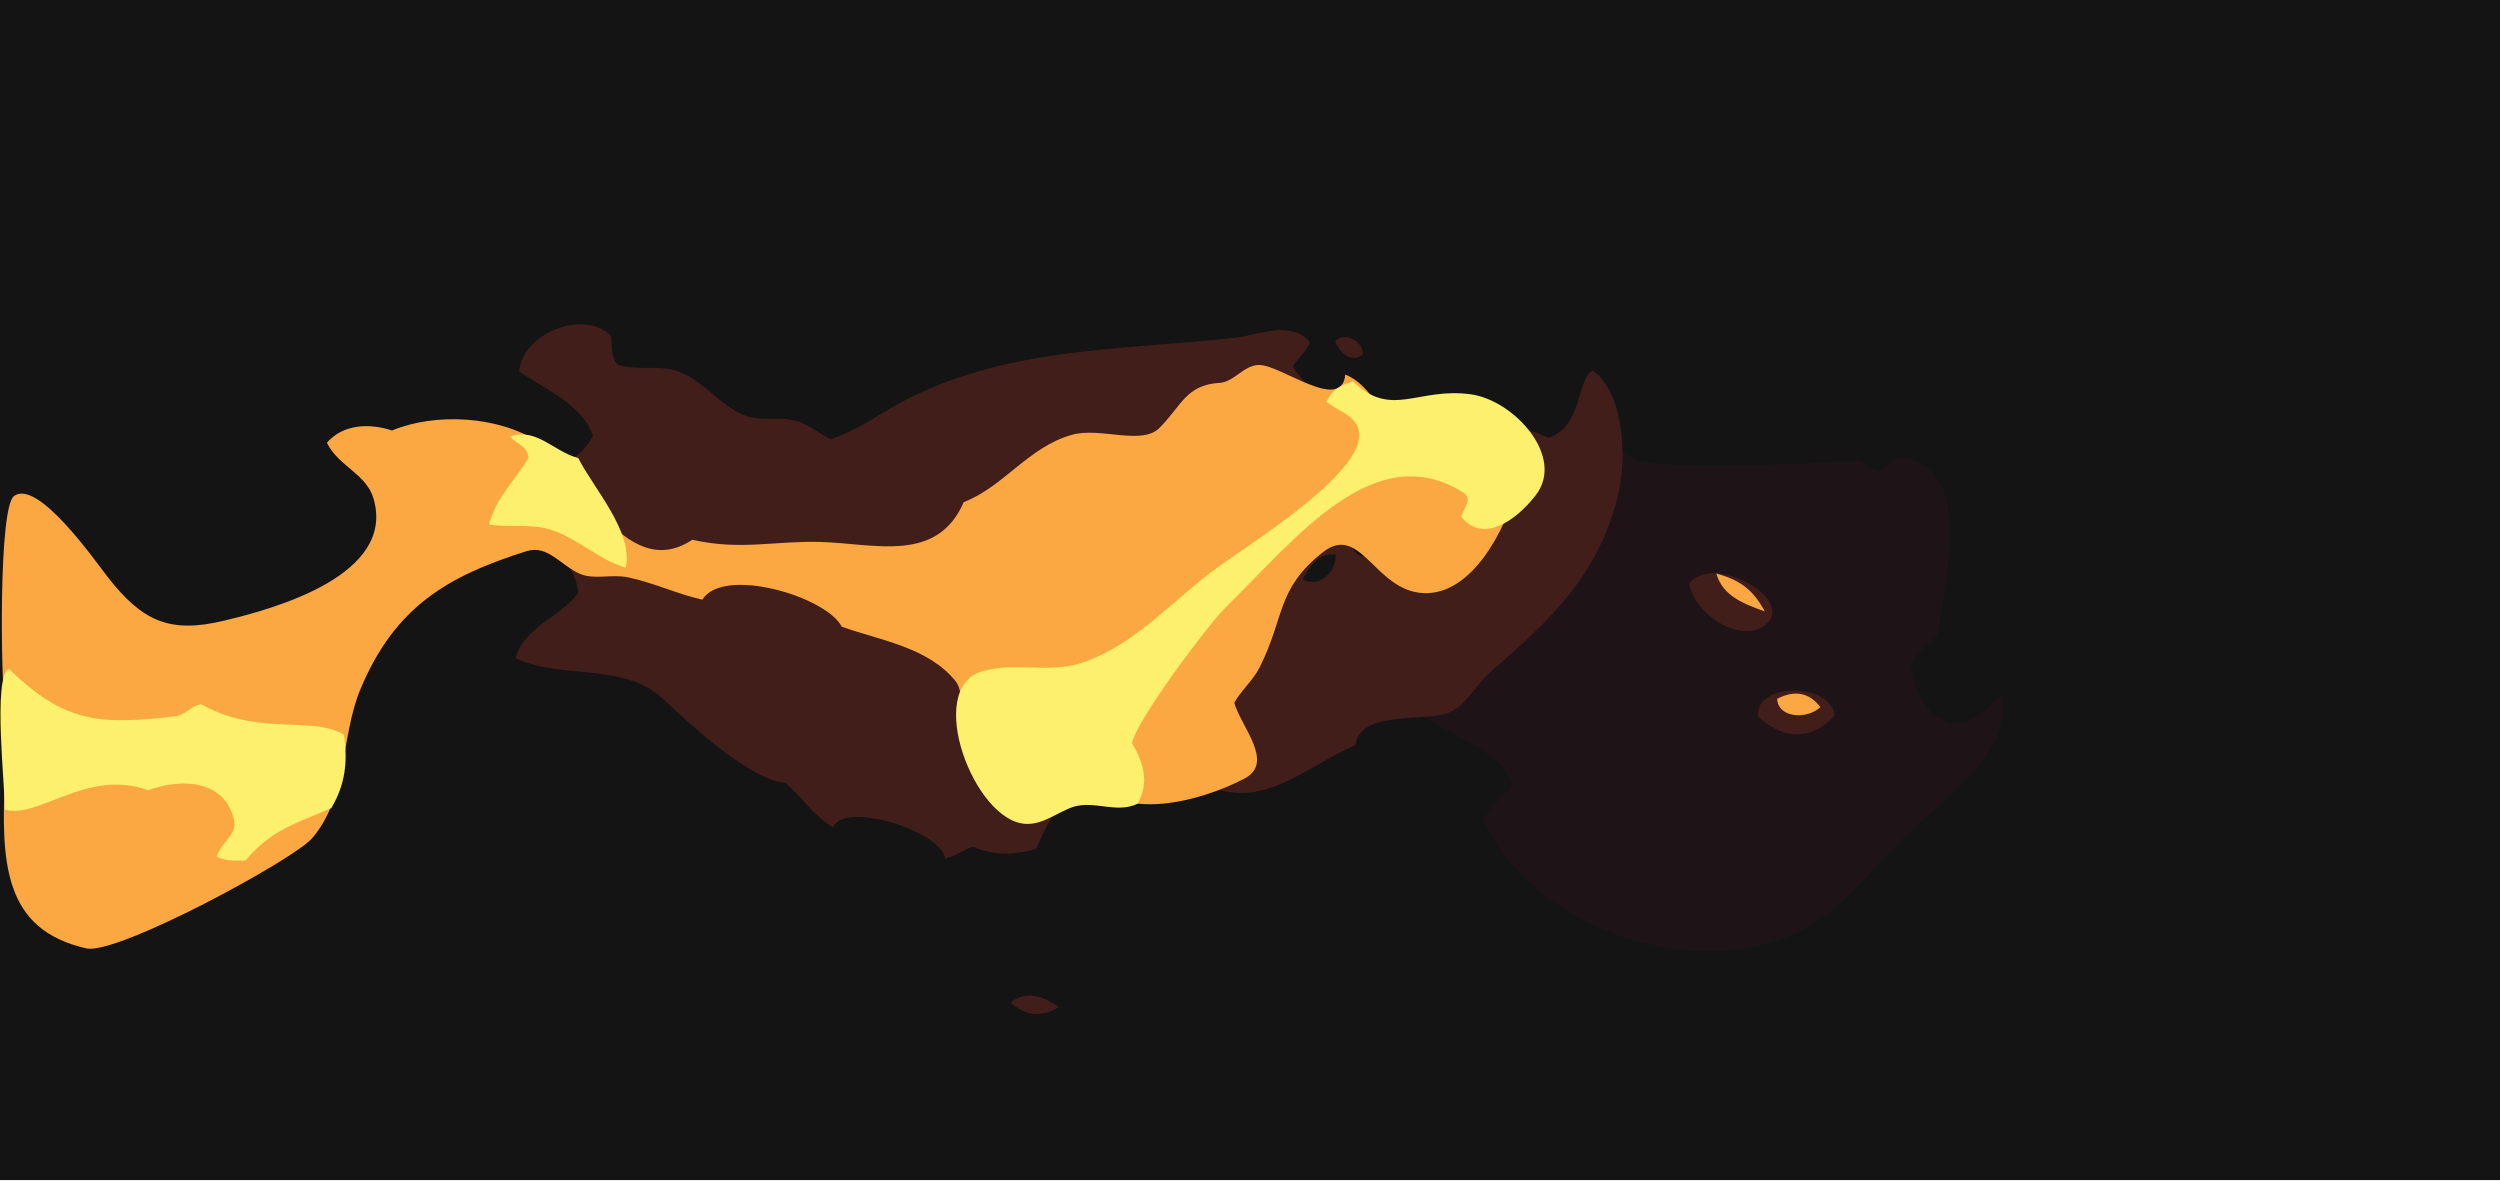
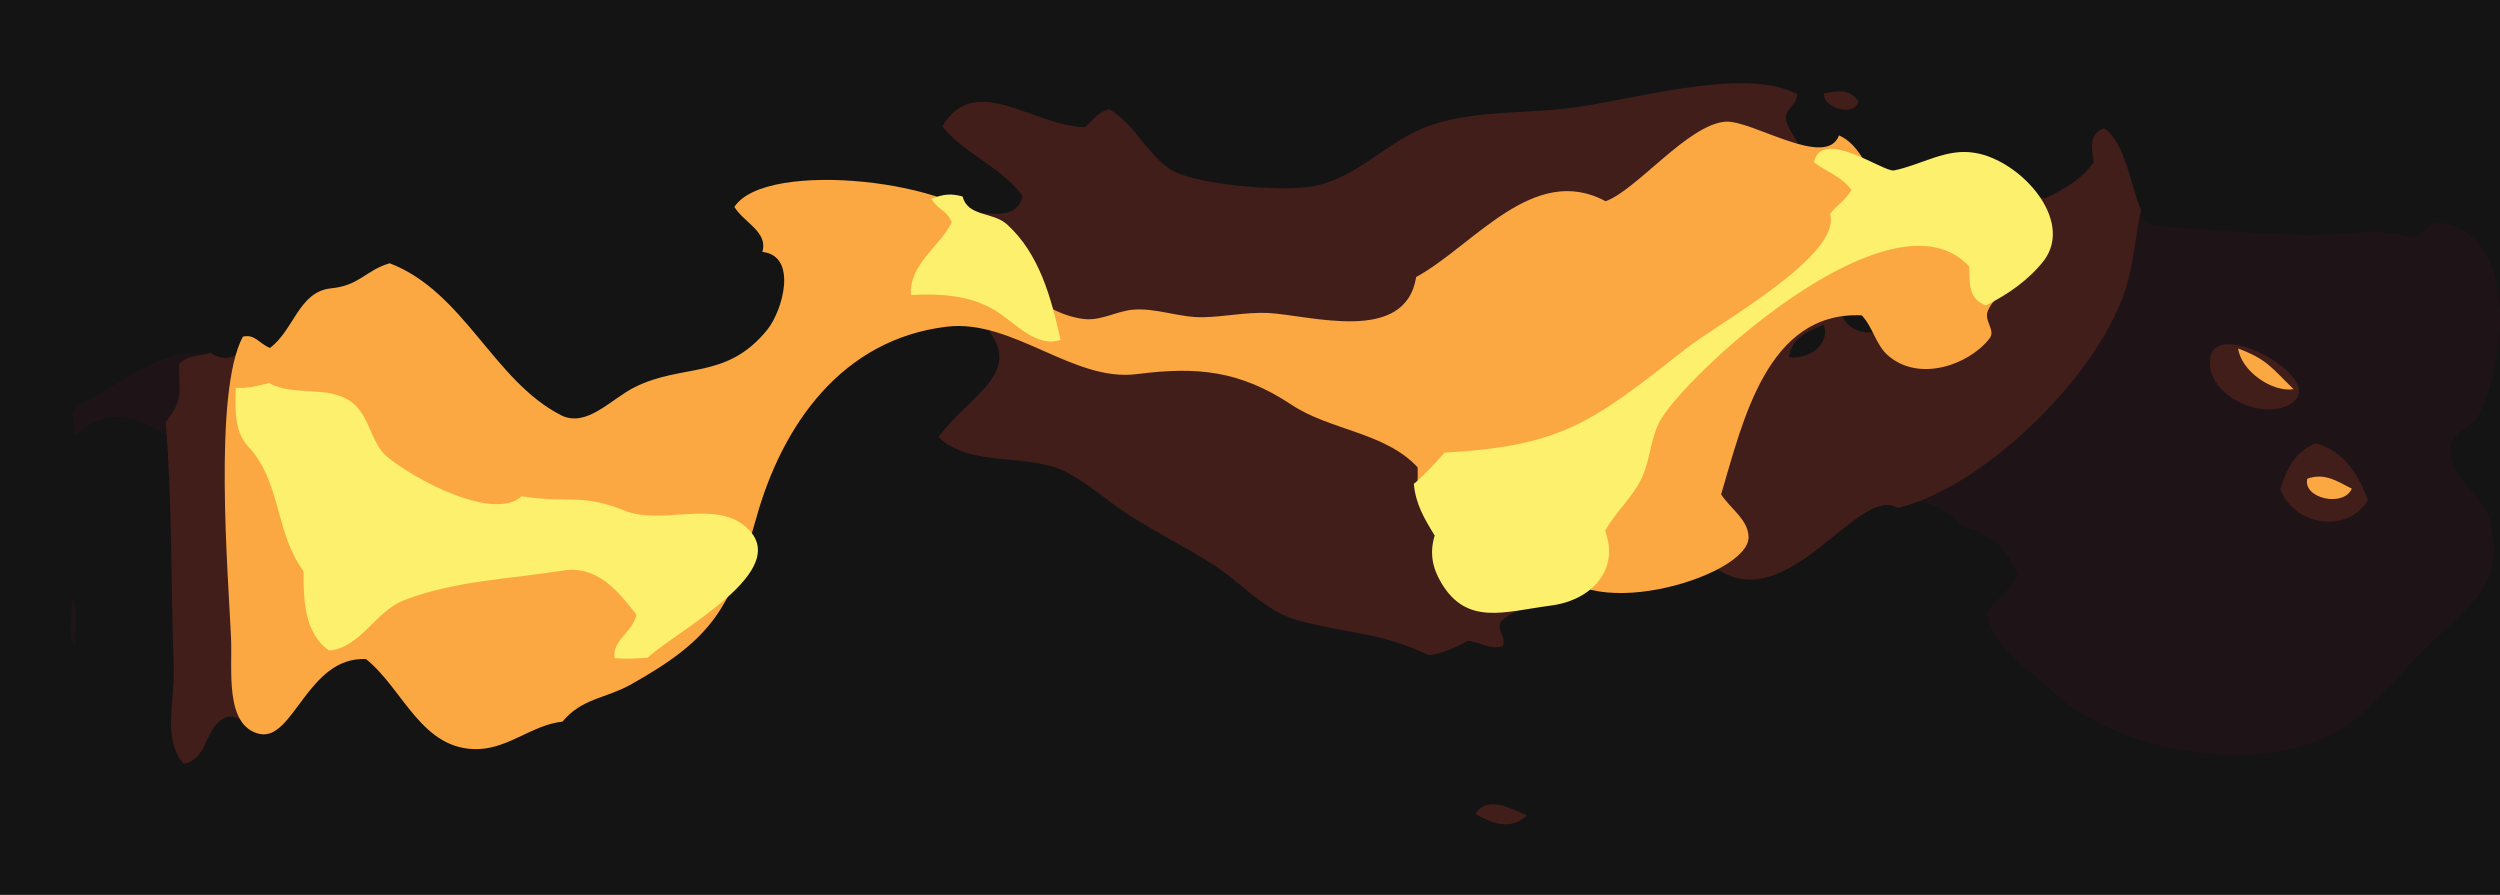
- <svg xmlns="http://www.w3.org/2000/svg" width="572" height="270" viewBox="0 0 572 270">
-   <rect width="572" height="270" fill="#141414" />
-   <path id="smoke" fill="#1e1418" fill-rule="evenodd" d="M339.4,187.5 C341.0,184.2 344.4,182.6 345.9,179.3 C344.3,172.4 330.0,167.1 324.4,163.1 C317.0,157.8 341.0,143.2 345.8,139.7 C351.9,135.3 356.4,127.0 355.0,119.4 C359.6,113.3 359.5,103.9 367.3,100.7 C370.3,101.7 371.8,104.6 374.7,105.4 C382.0,107.6 416.4,106.1 424.1,105.4 C426.6,105.1 427.7,107.5 430.0,108.0 C432.2,106.9 433.1,104.3 435.5,104.8 C451.7,107.5 445.0,132.6 443.3,145.3 C441.2,147.5 438.8,149.2 437.2,151.9 C437.7,157.3 441.2,165.7 447.8,165.5 C452.0,165.4 454.6,161.8 457.8,159.3 C461.0,173.0 442.9,184.2 435.1,192.0 C427.1,200.1 420.2,209.7 409.3,214.2 C385.4,224.0 350.1,211.8 339.4,187.5Z" />
-   <path id="ember" fill="#421e1a" fill-rule="evenodd" d="M216.3,196.4 C215.1,190.0 193.1,183.2 190.6,189.3 C186.2,186.7 183.5,182.4 179.7,179.1 C171.8,178.6 157.7,165.6 151.7,159.9 C142.8,151.5 128.2,155.5 118.0,150.6 C119.5,143.8 128.3,141.1 132.3,135.7 C132.1,132.6 130.6,130.3 129.2,127.5 C129.9,125.3 131.4,123.8 132.0,121.5 C131.0,119.1 129.7,118.6 127.2,117.7 C125.8,113.0 121.9,108.3 123.9,103.4 C126.6,102.4 128.3,104.4 131.1,104.8 C133.2,103.4 134.5,101.9 135.7,99.7 C133.2,92.5 124.7,89.1 118.8,85.0 C119.5,76.2 133.5,70.7 139.8,76.8 C140.1,79.4 139.7,81.3 141.2,83.4 C145.9,85.0 150.8,83.3 155.5,85.1 C161.0,87.2 164.6,92.6 170.0,94.9 C174.0,96.6 178.2,95.2 182.2,96.3 C185.2,97.2 187.4,99.2 190.1,100.5 C195.9,98.6 200.6,95.1 205.9,92.2 C230.0,79.3 256.2,80.2 282.4,77.3 C288.1,76.7 295.2,73.1 299.7,78.3 C298.8,80.5 297.1,81.9 295.8,83.8 C296.9,86.1 298.9,86.7 298.8,89.2 C290.8,98.6 279.6,95.4 268.3,104.0 C263.0,108.1 257.6,104.6 251.3,105.7 C231.7,109.0 224.0,123.0 213.4,136.4 C210.6,135.3 208.7,135.0 206.8,137.4 C208.9,142.9 216.2,151.5 222.5,151.6 C225.1,156.1 228.9,160.4 230.5,165.4 C232.0,169.7 230.5,174.6 233.2,178.4 C235.5,181.4 239.4,181.9 241.8,184.8 C240.1,187.8 238.4,190.9 237.1,194.2 C232.1,195.7 227.5,195.8 222.6,193.7 C220.3,194.5 218.6,195.9 216.3,196.4Z M305.5,78.1 C307.7,75.8 311.9,78.0 311.8,81.1 C309.4,83.1 306.6,81.0 305.5,78.1Z M274.7,179.0 C279.1,171.7 275.5,168.5 274.9,160.0 C274.0,149.3 301.6,110.3 315.5,118.8 C314.8,122.0 311.2,122.1 309.1,124.3 C310.1,130.1 318.6,126.3 322.1,124.3 C329.0,125.1 341.0,112.7 344.3,106.4 C346.0,103.1 344.5,100.1 348.1,98.1 C350.4,98.4 352.2,99.3 354.3,100.2 C362.2,97.6 360.8,86.3 364.4,84.8 C371.5,89.7 372.1,104.1 370.5,111.8 C366.5,130.9 354.8,141.9 340.9,153.8 C337.5,156.8 335.6,161.5 331.3,163.1 C325.3,165.3 311.3,162.4 310.1,170.5 C298.2,175.6 288.4,186.2 274.7,179.0Z M306.3,88.8 C308.6,87.5 312.4,89.6 311.2,91.9 C308.7,92.6 306.6,91.4 306.3,88.8Z M386.5,133.5 C392.0,126.4 411.0,137.2 404.0,142.9 C398.4,147.5 387.7,140.6 386.5,133.5Z M305.6,126.9 C301.6,126.4 299.9,129.4 298.0,132.5 C301.6,134.7 305.8,131.0 305.6,126.9Z M402.3,164.0 C401.2,156.2 418.7,155.9 419.8,163.7 C414.5,169.5 408.1,169.3 402.3,164.0Z M231.2,229.4 C234.9,226.5 238.7,228.0 242.3,230.4 C238.3,232.9 234.7,232.4 231.2,229.4Z" />
-   <path id="orange" fill="#fca842" fill-rule="evenodd" d="M19.8,217.0 C0.7,212.7 0.3,197.3 1.1,177.8 C3.8,174.5 9.0,175.6 11.2,172.0 C13.8,167.7 4.4,165.8 1.2,163.4 C0.1,154.3 -0.3,116.2 3.2,113.5 C8.6,109.5 21.6,128.1 24.7,132.1 C32.6,142.2 38.9,145.0 51.3,142.0 C63.6,139.1 90.4,131.4 85.5,114.2 C83.9,108.4 77.4,106.7 74.8,101.3 C78.5,97.0 84.6,96.8 89.7,98.5 C99.5,94.4 114.1,95.1 123.3,101.2 C131.8,106.8 142.8,133.9 158.4,123.5 C169.5,126.0 177.2,123.7 187.8,124.0 C200.3,124.4 214.4,128.9 220.5,114.9 C229.7,111.3 235.3,102.3 245.2,99.5 C251.8,97.6 261.3,102.1 265.4,97.8 C270.4,92.7 271.4,88.1 279.0,87.6 C282.4,87.4 284.5,83.6 288.0,83.5 C293.0,83.4 307.0,94.6 307.8,85.7 C313.9,88.1 315.8,95.4 320.9,99.1 C323.9,101.4 327.7,100.8 331.3,101.6 C337.5,102.9 342.3,107.6 347.0,111.5 C344.6,120.8 336.9,136.3 325.6,135.7 C314.5,135.1 311.3,119.5 302.6,126.4 C292.0,134.8 294.0,141.2 288.2,152.7 C286.7,155.7 284.0,157.9 282.4,160.8 C283.9,166.2 291.7,174.4 284.8,178.1 C274.6,183.5 253.7,189.3 247.8,175.3 C252.1,171.4 256.9,161.5 250.0,159.1 C242.1,156.5 240.5,166.9 233.7,167.8 C229.8,164.7 226.9,163.8 222.7,166.4 C218.3,165.0 221.2,159.0 218.6,155.8 C212.3,148.1 201.7,146.6 192.6,143.4 C189.0,136.4 165.4,129.5 160.7,137.2 C154.9,135.9 149.5,133.3 143.7,132.1 C140.0,131.3 136.0,132.7 132.7,131.3 C128.2,129.3 125.3,124.6 120.5,126.1 C102.4,131.8 90.4,138.8 82.5,157.6 C77.9,168.6 79.6,182.3 71.4,191.8 C67.2,196.7 26.9,218.5 19.8,217.0Z M403.8,139.9 C399.1,138.2 394.1,136.4 392.7,131.2 C398.2,132.8 401.0,134.8 403.8,139.9Z M406.6,159.9 C410.4,157.9 413.9,158.3 416.5,161.8 C413.5,164.6 406.9,164.4 406.6,159.9Z M65.4,180.2 C64.5,177.7 61.0,177.7 59.5,179.9 C61.3,181.8 63.4,181.9 65.4,180.2Z" />
-   <path id="gold" fill="#fcf06c" fill-rule="evenodd" d="M224.7,153.6 C232.0,151.4 240.0,154.1 247.4,151.7 C259.1,147.8 267.1,138.6 276.6,131.3 C284.1,125.4 315.3,106.9 310.5,97.4 C309.2,94.7 305.8,93.9 303.5,91.9 C304.9,89.1 306.6,88.1 309.6,87.3 C318.3,95.8 324.4,88.6 336.4,90.2 C346.4,91.5 358.3,104.6 351.3,113.4 C346.7,119.3 339.2,124.4 334.3,118.2 C335.2,115.9 336.9,114.1 334.8,112.7 C314.4,99.8 296.3,123.5 280.5,138.9 C276.4,142.9 260.1,164.7 259.0,170.0 C261.7,174.6 263.0,179.0 260.3,183.9 C255.4,186.2 250.5,183.1 245.6,184.6 C242.0,185.8 238.7,188.7 234.7,188.5 C222.9,188.0 211.4,157.5 224.7,153.6Z M143.2,129.9 C137.0,128.1 132.5,123.4 126.3,121.3 C121.7,119.7 116.7,120.8 111.9,120.0 C113.5,113.8 117.7,110.1 120.9,104.8 C120.7,102.0 118.7,102.0 116.7,99.9 C122.7,97.7 126.8,103.4 132.3,104.8 C135.9,111.9 144.9,121.6 143.2,129.9Z M56.2,196.9 C53.8,196.9 51.8,197.1 49.6,196.0 C50.6,192.5 54.5,191.0 53.5,187.4 C51.2,178.4 41.6,178.0 33.9,180.8 C19.9,175.7 8.6,187.6 1.1,185.2 C1.2,180.2 -1.7,155.1 2.0,153.0 C14.8,165.4 22.6,165.9 40.0,163.9 C42.3,163.7 43.6,161.6 46.0,161.1 C58.9,168.5 71.6,163.7 78.7,168.1 C79.6,174.3 79.0,179.5 75.8,184.9 C68.1,188.3 62.0,189.8 56.2,196.9Z" />
+ <svg xmlns="http://www.w3.org/2000/svg" width="528" height="189" viewBox="0 0 528 189">
+   <rect width="528" height="189" fill="#141414" />
+   <path id="smoke" fill="#1e1418" fill-rule="evenodd" d="M419.7,129.4 C421.4,126.2 424.8,124.9 426.1,121.4 C424.1,116.0 420.4,112.4 414.6,111.3 C411.7,108.3 409.0,106.4 404.8,105.8 C403.1,103.7 402.0,101.6 404.1,100.0 C415.5,90.8 436.6,76.3 435.7,60.9 C439.4,55.1 439.0,44.9 446.1,43.1 C449.7,42.2 451.3,46.0 454.5,47.6 C455.2,48.0 483.4,49.7 486.2,49.7 C494.9,49.9 501.2,47.7 509.9,50.3 C512.2,49.3 513.2,46.7 515.7,47.1 C531.8,49.9 529.5,76.0 523.4,87.8 C522.0,90.5 518.0,91.1 517.6,94.2 C516.6,100.6 524.6,104.3 526.0,110.4 C528.7,122.3 523.3,126.6 514.3,134.9 C507.1,141.5 501.3,150.3 492.5,155.0 C476.2,163.7 447.5,158.8 434.1,146.5 C429.0,141.7 420.7,136.7 419.7,129.4Z M38.8,94.4 C30.5,88.4 23.8,85.0 16.1,91.8 C15.1,89.3 15.1,87.8 16.3,85.4 C25.1,82.0 35.0,72.1 44.8,75.2 C49.3,83.1 47.3,91.5 38.8,94.4Z M15.8,136.8 C14.0,133.4 15.4,129.8 15.2,126.2 C17.0,129.6 15.6,133.2 15.8,136.8Z" />
+   <path id="ember" fill="#421e1a" fill-rule="evenodd" d="M301.8,138.4 C291.6,133.5 285.3,134.0 274.1,131.0 C267.0,129.1 262.0,122.8 255.7,118.9 C250.1,115.4 244.1,112.4 238.5,108.8 C233.8,105.8 229.6,101.8 224.6,99.4 C216.4,95.7 204.9,98.7 198.2,92.3 C204.5,83.8 215.7,79.0 209.0,70.1 C209.7,67.9 211.3,66.7 212.4,64.8 C211.3,60.3 199.4,53.3 204.3,45.0 C209.2,44.7 214.6,46.8 216.0,41.4 C211.3,35.1 203.8,32.6 199.0,26.7 C205.9,15.1 218.0,26.5 229.1,26.9 C231.0,25.3 231.8,23.6 234.3,23.1 C239.6,26.1 241.9,32.1 246.9,35.6 C251.9,39.1 270.8,40.5 277.0,39.4 C286.1,37.9 292.4,30.4 300.7,27.0 C309.8,23.4 320.5,24.0 330.1,23.0 C342.6,21.8 368.1,13.7 379.6,19.9 C379.4,22.5 376.5,23.2 377.3,25.7 C378.3,28.8 381.2,30.8 379.6,33.8 C374.5,43.4 359.9,35.6 348.9,45.4 C343.7,50.2 337.9,46.9 331.2,48.0 C318.6,50.0 311.8,57.9 303.1,65.7 C299.2,69.1 291.4,71.1 292.5,77.4 C290.3,78.5 288.4,78.0 286.8,79.9 C289.7,86.7 299.0,88.5 303.0,94.3 C312.7,108.4 311.1,114.5 322.8,127.1 C321.5,129.2 319.0,129.2 317.3,131.0 C315.6,132.7 318.2,134.1 317.4,136.5 C314.7,137.2 312.8,135.8 310.1,135.3 C307.4,136.8 304.9,137.9 301.8,138.4Z M385.2,19.7 C388.2,19.2 390.6,18.7 392.5,21.4 C391.8,24.7 385.0,23.0 385.2,19.7Z M362.7,120.2 C359.8,120.4 357.1,123.3 354.6,121.6 C355.4,119.3 357.1,118.0 358.5,116.0 C357.4,110.5 354.5,105.8 355.2,100.0 C356.7,86.9 378.6,56.0 395.5,61.7 C394.8,64.5 390.8,64.3 389.0,66.6 C392.3,73.6 401.8,68.7 407.3,66.8 C411.3,65.4 412.5,61.9 413.9,58.1 C417.7,55.5 422.5,53.1 424.3,48.8 C426.2,44.6 427.4,40.7 431.9,41.9 C435.9,40.0 439.7,37.9 442.2,34.2 C441.7,31.2 441.2,28.1 444.4,27.1 C448.9,30.1 450.0,39.4 452.2,44.4 C451.0,49.6 450.7,54.9 449.2,60.1 C444.1,78.1 420.0,102.5 400.8,107.3 C392.5,102.2 377.8,130.3 362.7,120.2Z M386.0,31.1 C388.4,29.7 391.2,30.4 391.9,33.2 C389.6,34.7 386.5,33.9 386.0,31.1Z M385.2,68.6 C381.5,70.1 378.6,71.3 377.8,75.4 C381.8,76.1 386.6,72.9 385.2,68.6Z M466.8,75.7 C467.9,66.8 491.5,80.1 484.1,85.1 C477.8,89.3 465.7,83.2 466.8,75.7Z M38.8,161.3 C34.2,156.2 37.0,147.5 36.7,141.2 C36.1,123.9 36.4,106.3 35.0,89.1 C38.7,84.8 37.9,82.5 37.8,76.9 C39.8,75.0 41.9,75.3 44.4,74.5 C47.1,76.2 49.0,75.9 51.5,73.8 C57.5,77.4 57.7,85.6 58.1,91.9 C58.8,102.4 61.4,144.7 55.7,153.5 C52.0,154.2 50.1,149.8 46.9,151.9 C43.1,154.4 43.8,160.4 38.8,161.3Z M481.6,103.3 C483.1,98.8 484.6,95.5 489.1,93.6 C495.1,95.4 498.0,100.0 500.1,105.6 C495.8,112.8 484.6,111.1 481.6,103.3Z M311.6,171.9 C314.2,167.9 319.1,170.8 322.5,172.2 C319.1,175.4 315.3,174.0 311.6,171.9Z" />
+   <path id="orange" fill="#fca842" fill-rule="evenodd" d="M77.3,139.2 C65.0,138.6 62.0,156.6 54.8,155.0 C47.4,153.3 49.1,141.4 48.8,134.8 C48.2,121.4 45.0,82.7 51.3,71.1 C53.8,70.5 54.7,72.5 57.0,73.5 C62.1,69.7 63.1,61.6 69.9,60.9 C76.0,60.3 77.2,57.1 82.3,55.6 C98.0,61.6 104.2,80.4 118.5,87.7 C123.9,90.4 129.0,84.3 134.0,81.8 C144.1,76.7 153.4,80.3 162.0,69.7 C165.4,65.5 168.5,54.0 161.0,53.2 C162.3,49.0 157.1,47.0 155.1,43.7 C161.8,33.4 203.3,38.3 209.3,48.5 C208.5,57.4 221.0,66.7 229.2,67.4 C232.7,67.7 235.9,65.7 239.3,65.4 C244.2,65.0 249.1,67.1 254.1,67.0 C258.7,66.9 263.2,65.9 267.8,66.1 C276.9,66.6 296.8,72.8 299.1,58.5 C311.2,51.9 323.9,34.3 339.1,42.5 C345.6,40.2 356.5,26.3 364.4,25.7 C370.0,25.3 385.7,35.8 388.4,28.6 C394.5,31.3 394.9,40.0 400.9,42.5 C403.8,43.7 407.3,42.6 410.4,43.3 C417.2,44.9 425.4,51.3 426.0,58.5 C424.2,61.1 421.1,62.7 419.9,65.5 C418.8,67.8 421.7,69.7 420.1,71.6 C415.7,77.1 405.4,80.7 398.9,75.2 C396.2,73.0 395.6,69.1 393.2,66.6 C373.2,65.7 368.1,89.0 363.5,104.4 C365.5,107.5 369.2,109.7 369.3,113.4 C369.5,122.0 332.3,132.8 327.7,117.7 C333.7,115.0 336.9,104.8 331.1,101.4 C326.2,98.6 315.3,103.6 313.1,109.1 C309.2,107.6 306.7,107.1 302.7,108.8 C298.4,107.3 299.6,102.6 299.4,98.7 C292.6,91.3 280.9,90.9 272.8,85.5 C261.8,78.2 252.7,77.4 240.2,79.0 C226.7,80.8 213.9,67.3 199.9,69.0 C177.8,71.7 165.2,89.7 159.7,109.5 C154.3,128.6 150.4,135.0 133.0,144.7 C127.6,147.6 122.9,147.5 118.8,152.4 C112.5,153.1 107.6,157.9 101.2,158.2 C89.1,158.7 85.2,145.5 77.3,139.2Z M472.7,73.6 C478.8,75.9 479.7,77.6 484.4,82.2 C479.8,82.9 473.3,78.3 472.7,73.6Z M91.5,113.4 C89.5,110.9 86.9,111.0 84.2,109.4 C77.7,105.5 75.6,94.4 66.8,94.0 C63.8,100.2 71.9,105.3 73.0,111.1 C73.8,115.1 72.2,118.3 74.4,122.0 C80.7,121.6 86.9,117.6 91.5,113.4Z M487.3,101.1 C491.0,99.8 493.5,101.6 496.7,103.2 C495.0,107.2 486.3,105.3 487.3,101.1Z M144.9,121.4 C143.2,119.9 140.5,120.2 139.9,122.4 C141.7,124.0 144.1,123.6 144.9,121.4Z" />
+   <path id="gold" fill="#fcf06c" fill-rule="evenodd" d="M303.0,113.1 C300.8,109.5 299.0,106.5 298.6,102.2 C301.0,100.2 303.0,97.9 305.1,95.6 C330.0,94.2 336.4,89.1 356.0,73.7 C363.0,68.2 389.1,53.9 386.5,45.2 C387.9,43.3 389.9,42.2 391.0,40.1 C389.0,37.3 385.8,36.3 383.1,34.3 C384.7,26.8 397.8,36.4 400.0,36.0 C405.9,34.8 411.1,31.2 417.2,32.3 C426.7,33.9 438.1,46.4 431.7,55.0 C428.5,59.1 424.1,62.2 419.4,64.5 C415.7,63.1 416.0,59.9 415.9,56.3 C400.3,39.2 358.3,76.9 351.0,88.2 C348.6,92.0 348.7,96.5 346.9,100.6 C345.0,104.9 341.2,108.1 339.0,112.1 C342.1,120.3 336.2,126.8 327.5,127.9 C317.7,129.2 309.8,132.2 304.4,123.1 C302.5,119.9 301.9,116.8 303.0,113.1Z M192.4,62.3 C192.0,55.8 198.3,52.3 201.0,47.0 C200.0,44.3 198.2,44.5 196.7,42.0 C199.2,41.0 200.8,40.8 203.3,41.5 C204.4,45.8 209.7,44.7 212.7,47.4 C219.5,53.6 222.0,62.8 224.0,71.8 C218.6,73.5 214.2,67.9 209.9,65.4 C204.6,62.3 198.4,62.0 192.4,62.3Z M136.8,138.9 C134.4,139.1 132.2,139.2 129.8,139.0 C129.3,135.0 133.7,133.6 134.4,129.8 C130.5,124.8 126.2,119.4 118.9,120.5 C107.7,122.3 96.3,122.6 85.5,126.7 C79.3,129.0 76.2,136.8 69.5,137.4 C64.2,133.7 64.1,126.5 64.1,120.6 C58.1,112.6 59.4,101.8 52.5,94.4 C49.4,91.1 49.7,86.4 49.8,81.9 C52.2,82.1 54.4,81.5 56.8,80.9 C62.2,83.8 69.0,81.3 74.1,84.8 C78.1,87.6 78.2,93.5 81.8,96.5 C87.6,101.3 104.3,110.2 110.2,104.8 C119.7,106.4 122.7,104.1 131.8,107.8 C139.6,111.0 150.7,105.6 157.3,111.1 C168.4,120.2 143.0,133.1 136.8,138.9Z" />
</svg>
